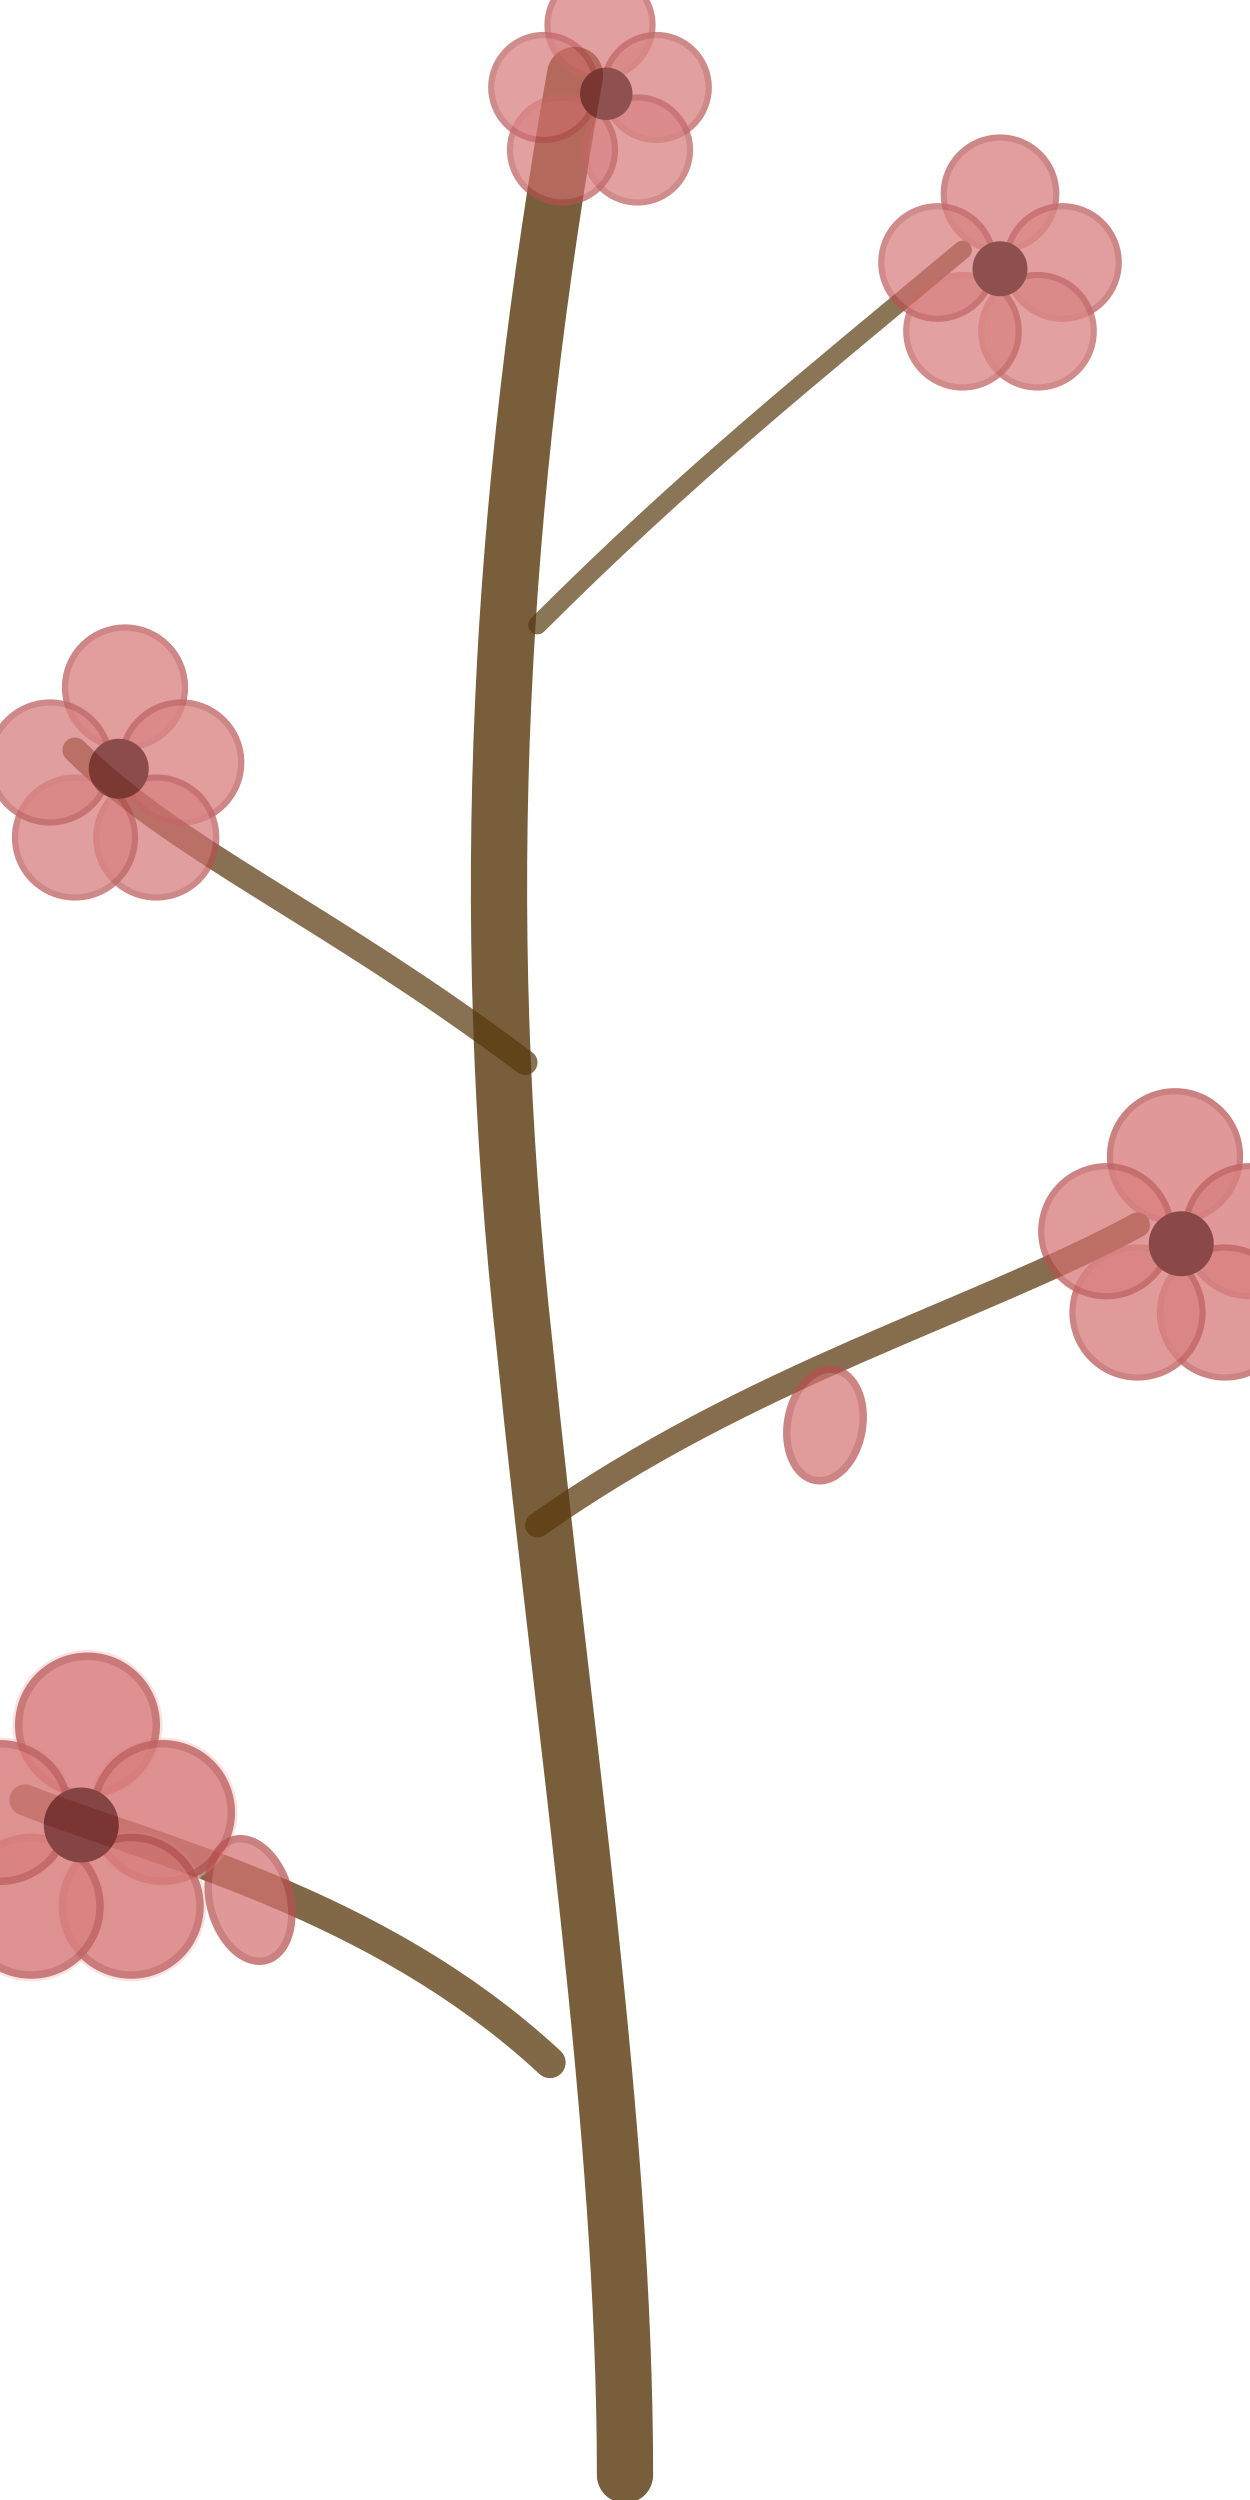
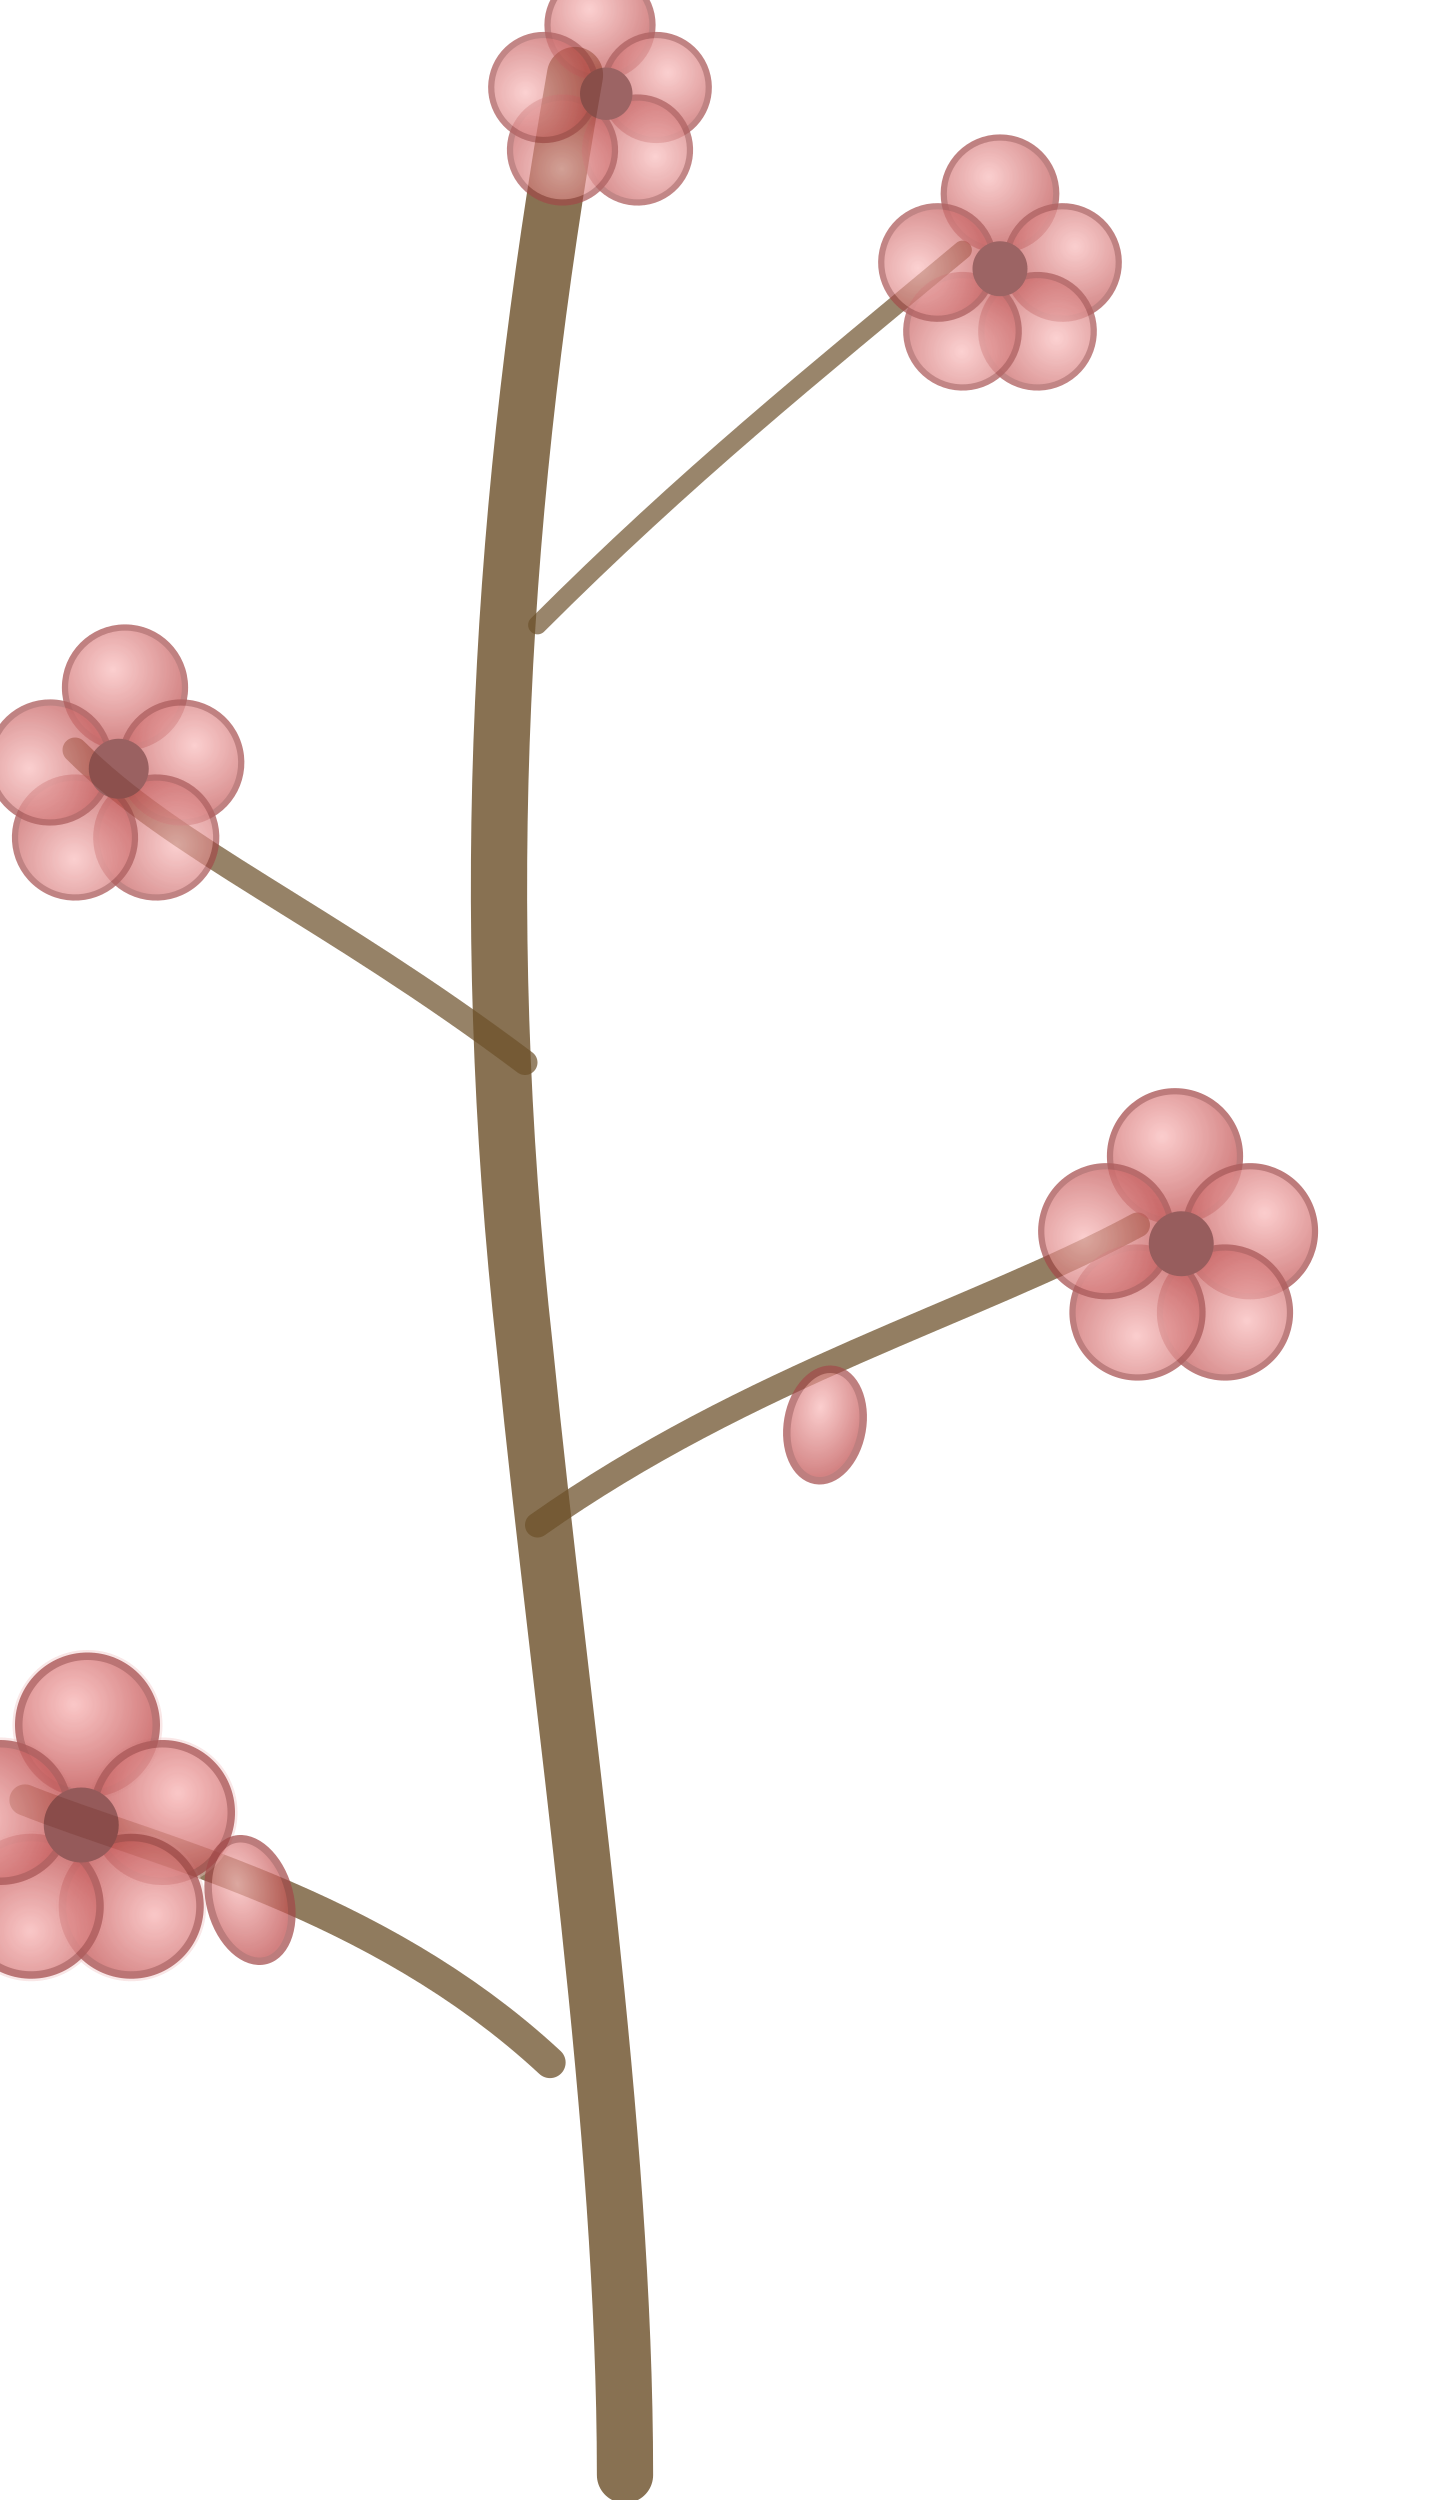
- <svg xmlns="http://www.w3.org/2000/svg" viewBox="0 0 100 200">
+ <svg xmlns="http://www.w3.org/2000/svg" viewBox="0 0 115 200" opacity=".88">
+   <defs>
+     <radialGradient id="pd" cx="40%" cy="35%" r="62%" gradientUnits="objectBoundingBox">
+       <stop offset="0%" stop-color="#f8b0b0" />
+       <stop offset="100%" stop-color="#b83838" />
+     </radialGradient>
+   </defs>
  <path d="M50 198 C50 170 45 138 42 108 C38 72 40 40 46 6" fill="none" stroke="#5a3a0f" stroke-width="4.5" stroke-linecap="round" opacity=".82" />
  <path d="M44 165 C30 152 12 148 2 144" fill="none" stroke="#5a3a0f" stroke-width="2.5" stroke-linecap="round" opacity=".76" />
  <path d="M43 122 C60 110 78 105 91 98" fill="none" stroke="#5a3a0f" stroke-width="2" stroke-linecap="round" opacity=".74" />
  <path d="M42 85 C26 73 14 68 6 60" fill="none" stroke="#5a3a0f" stroke-width="2" stroke-linecap="round" opacity=".72" />
  <path d="M43 50 C55 38 65 30 77 20" fill="none" stroke="#5a3a0f" stroke-width="1.5" stroke-linecap="round" opacity=".7" />
  <g transform="translate(2,144)" opacity=".9">
    <circle cx="5" cy="-6" r="6" fill="#f0c0c0" opacity=".5" />
    <circle cx="11" cy="1" r="6" fill="#f0c0c0" opacity=".5" transform="rotate(72,11,1)" />
    <circle cx="8.5" cy="8.5" r="6" fill="#f0c0c0" opacity=".5" transform="rotate(144,8.5,8.5)" />
    <circle cx="0.5" cy="8.5" r="6" fill="#f0c0c0" opacity=".5" transform="rotate(216,0.5,8.5)" />
    <circle cx="-2" cy="1" r="6" fill="#f0c0c0" opacity=".5" transform="rotate(288,-2,1)" />
-     <circle cx="5" cy="-6" r="5.5" fill="#d47070" opacity=".82" stroke="#b85050" stroke-width=".6" />
-     <circle cx="11" cy="1" r="5.5" fill="#d47070" opacity=".82" stroke="#b85050" stroke-width=".6" transform="rotate(72,11,1)" />
-     <circle cx="8.5" cy="8.5" r="5.5" fill="#d47070" opacity=".8" stroke="#b85050" stroke-width=".6" transform="rotate(144,8.5,8.5)" />
-     <circle cx="0.5" cy="8.5" r="5.5" fill="#d47070" opacity=".8" stroke="#b85050" stroke-width=".6" transform="rotate(216,0.5,8.5)" />
-     <circle cx="-2" cy="1" r="5.5" fill="#d47070" opacity=".8" stroke="#b85050" stroke-width=".6" transform="rotate(288,-2,1)" />
+     <circle cx="5" cy="-6" r="5.5" fill="url(#pd)" opacity=".82" stroke="#963030" stroke-width=".6" />
+     <circle cx="11" cy="1" r="5.5" fill="url(#pd)" opacity=".82" stroke="#963030" stroke-width=".6" transform="rotate(72,11,1)" />
+     <circle cx="8.5" cy="8.5" r="5.5" fill="url(#pd)" opacity=".8" stroke="#963030" stroke-width=".6" transform="rotate(144,8.5,8.5)" />
+     <circle cx="0.5" cy="8.5" r="5.5" fill="url(#pd)" opacity=".8" stroke="#963030" stroke-width=".6" transform="rotate(216,0.5,8.5)" />
+     <circle cx="-2" cy="1" r="5.5" fill="url(#pd)" opacity=".8" stroke="#963030" stroke-width=".6" transform="rotate(288,-2,1)" />
    <circle cx="4.5" cy="2" r="3" fill="#7a3030" />
  </g>
  <g transform="translate(91,98)" opacity=".88">
-     <circle cx="3" cy="-5.5" r="5.2" fill="#d47070" opacity=".82" stroke="#b85050" stroke-width=".5" />
-     <circle cx="9" cy="0.5" r="5.2" fill="#d47070" opacity=".82" stroke="#b85050" stroke-width=".5" transform="rotate(72,9,0.5)" />
-     <circle cx="7" cy="7" r="5.2" fill="#d47070" opacity=".8" stroke="#b85050" stroke-width=".5" transform="rotate(144,7,7)" />
-     <circle cx="0" cy="7" r="5.2" fill="#d47070" opacity=".8" stroke="#b85050" stroke-width=".5" transform="rotate(216,0,7)" />
-     <circle cx="-2.5" cy="0.5" r="5.2" fill="#d47070" opacity=".8" stroke="#b85050" stroke-width=".5" transform="rotate(288,-2.5,0.5)" />
+     <circle cx="3" cy="-5.5" r="5.2" fill="url(#pd)" opacity=".82" stroke="#963030" stroke-width=".5" />
+     <circle cx="9" cy="0.5" r="5.2" fill="url(#pd)" opacity=".82" stroke="#963030" stroke-width=".5" transform="rotate(72,9,0.5)" />
+     <circle cx="7" cy="7" r="5.2" fill="url(#pd)" opacity=".8" stroke="#963030" stroke-width=".5" transform="rotate(144,7,7)" />
+     <circle cx="0" cy="7" r="5.2" fill="url(#pd)" opacity=".8" stroke="#963030" stroke-width=".5" transform="rotate(216,0,7)" />
+     <circle cx="-2.5" cy="0.5" r="5.2" fill="url(#pd)" opacity=".8" stroke="#963030" stroke-width=".5" transform="rotate(288,-2.5,0.5)" />
    <circle cx="3.5" cy="1.5" r="2.6" fill="#7a3030" />
  </g>
  <g transform="translate(6,60)" opacity=".86">
-     <circle cx="4" cy="-5" r="4.8" fill="#d47070" opacity=".8" stroke="#b85050" stroke-width=".5" />
-     <circle cx="8.5" cy="1" r="4.8" fill="#d47070" opacity=".8" stroke="#b85050" stroke-width=".5" transform="rotate(72,8.5,1)" />
-     <circle cx="6.5" cy="7" r="4.8" fill="#d47070" opacity=".78" stroke="#b85050" stroke-width=".5" transform="rotate(144,6.5,7)" />
-     <circle cx="0" cy="7" r="4.8" fill="#d47070" opacity=".78" stroke="#b85050" stroke-width=".5" transform="rotate(216,0,7)" />
-     <circle cx="-2" cy="1" r="4.8" fill="#d47070" opacity=".78" stroke="#b85050" stroke-width=".5" transform="rotate(288,-2,1)" />
+     <circle cx="4" cy="-5" r="4.8" fill="url(#pd)" opacity=".8" stroke="#963030" stroke-width=".5" />
+     <circle cx="8.5" cy="1" r="4.8" fill="url(#pd)" opacity=".8" stroke="#963030" stroke-width=".5" transform="rotate(72,8.5,1)" />
+     <circle cx="6.5" cy="7" r="4.8" fill="url(#pd)" opacity=".78" stroke="#963030" stroke-width=".5" transform="rotate(144,6.5,7)" />
+     <circle cx="0" cy="7" r="4.8" fill="url(#pd)" opacity=".78" stroke="#963030" stroke-width=".5" transform="rotate(216,0,7)" />
+     <circle cx="-2" cy="1" r="4.8" fill="url(#pd)" opacity=".78" stroke="#963030" stroke-width=".5" transform="rotate(288,-2,1)" />
    <circle cx="3.5" cy="1.5" r="2.4" fill="#7a3030" />
  </g>
  <g transform="translate(77,20)" opacity=".85">
-     <circle cx="3" cy="-4.5" r="4.5" fill="#d47070" opacity=".8" stroke="#b85050" stroke-width=".5" />
-     <circle cx="8" cy="1" r="4.5" fill="#d47070" opacity=".8" stroke="#b85050" stroke-width=".5" transform="rotate(72,8,1)" />
-     <circle cx="6" cy="6.5" r="4.5" fill="#d47070" opacity=".78" stroke="#b85050" stroke-width=".5" transform="rotate(144,6,6.5)" />
-     <circle cx="0" cy="6.5" r="4.5" fill="#d47070" opacity=".78" stroke="#b85050" stroke-width=".5" transform="rotate(216,0,6.5)" />
-     <circle cx="-2" cy="1" r="4.5" fill="#d47070" opacity=".78" stroke="#b85050" stroke-width=".5" transform="rotate(288,-2,1)" />
+     <circle cx="3" cy="-4.5" r="4.5" fill="url(#pd)" opacity=".8" stroke="#963030" stroke-width=".5" />
+     <circle cx="8" cy="1" r="4.5" fill="url(#pd)" opacity=".8" stroke="#963030" stroke-width=".5" transform="rotate(72,8,1)" />
+     <circle cx="6" cy="6.5" r="4.5" fill="url(#pd)" opacity=".78" stroke="#963030" stroke-width=".5" transform="rotate(144,6,6.5)" />
+     <circle cx="0" cy="6.5" r="4.5" fill="url(#pd)" opacity=".78" stroke="#963030" stroke-width=".5" transform="rotate(216,0,6.5)" />
+     <circle cx="-2" cy="1" r="4.5" fill="url(#pd)" opacity=".78" stroke="#963030" stroke-width=".5" transform="rotate(288,-2,1)" />
    <circle cx="3" cy="1.5" r="2.2" fill="#7a3030" />
  </g>
  <g transform="translate(46,6)" opacity=".84">
-     <circle cx="2" cy="-4" r="4.2" fill="#d47070" opacity=".8" stroke="#b85050" stroke-width=".5" />
-     <circle cx="6.5" cy="1" r="4.2" fill="#d47070" opacity=".8" stroke="#b85050" stroke-width=".5" transform="rotate(72,6.5,1)" />
-     <circle cx="5" cy="6" r="4.2" fill="#d47070" opacity=".78" stroke="#b85050" stroke-width=".5" transform="rotate(144,5,6)" />
-     <circle cx="-1" cy="6" r="4.2" fill="#d47070" opacity=".78" stroke="#b85050" stroke-width=".5" transform="rotate(216,-1,6)" />
-     <circle cx="-2.5" cy="1" r="4.2" fill="#d47070" opacity=".78" stroke="#b85050" stroke-width=".5" transform="rotate(288,-2.5,1)" />
+     <circle cx="2" cy="-4" r="4.2" fill="url(#pd)" opacity=".8" stroke="#963030" stroke-width=".5" />
+     <circle cx="6.5" cy="1" r="4.2" fill="url(#pd)" opacity=".8" stroke="#963030" stroke-width=".5" transform="rotate(72,6.5,1)" />
+     <circle cx="5" cy="6" r="4.2" fill="url(#pd)" opacity=".78" stroke="#963030" stroke-width=".5" transform="rotate(144,5,6)" />
+     <circle cx="-1" cy="6" r="4.2" fill="url(#pd)" opacity=".78" stroke="#963030" stroke-width=".5" transform="rotate(216,-1,6)" />
+     <circle cx="-2.5" cy="1" r="4.2" fill="url(#pd)" opacity=".78" stroke="#963030" stroke-width=".5" transform="rotate(288,-2.5,1)" />
    <circle cx="2.5" cy="1.5" r="2.1" fill="#7a3030" />
  </g>
-   <ellipse cx="20" cy="152" rx="3.2" ry="5" fill="#d47070" opacity=".72" stroke="#b85050" stroke-width=".6" transform="rotate(-15,20,152)" />
-   <ellipse cx="66" cy="114" rx="3" ry="4.5" fill="#d47070" opacity=".7" stroke="#b85050" stroke-width=".6" transform="rotate(10,66,114)" />
+   <ellipse cx="20" cy="152" rx="3.2" ry="5" fill="url(#pd)" opacity=".72" stroke="#963030" stroke-width=".6" transform="rotate(-15,20,152)" />
+   <ellipse cx="66" cy="114" rx="3" ry="4.5" fill="url(#pd)" opacity=".7" stroke="#963030" stroke-width=".6" transform="rotate(10,66,114)" />
</svg>
